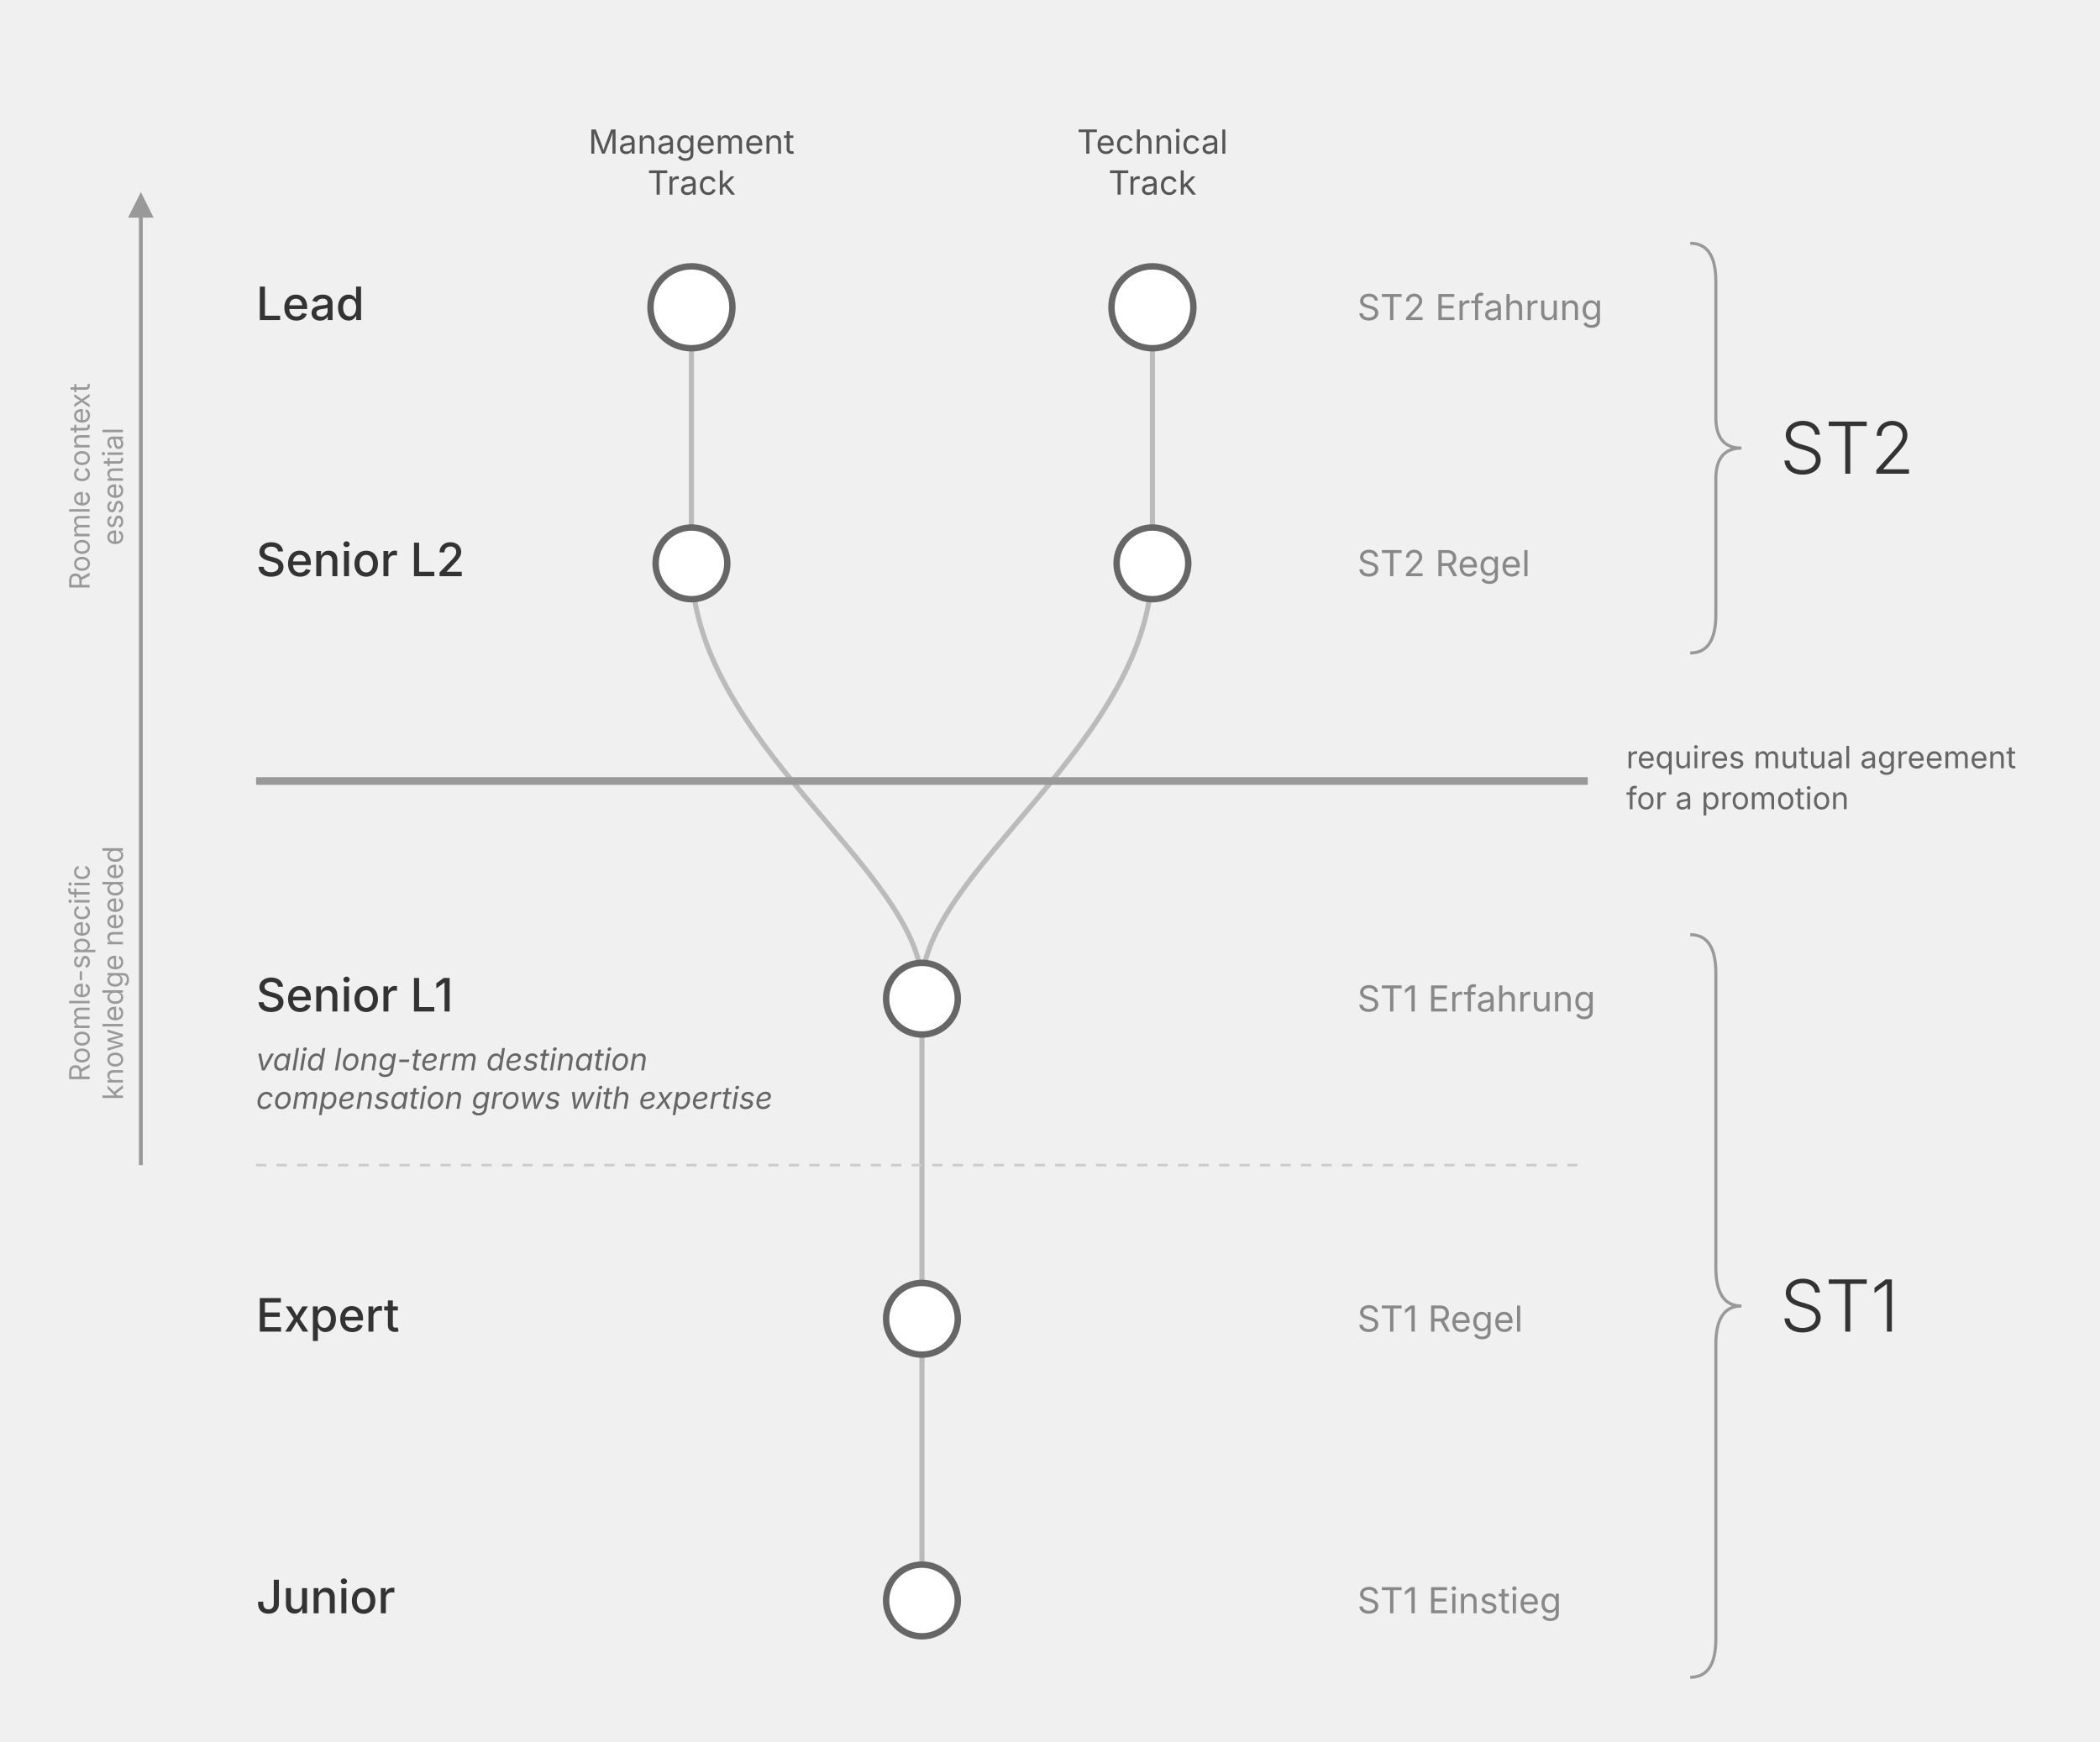
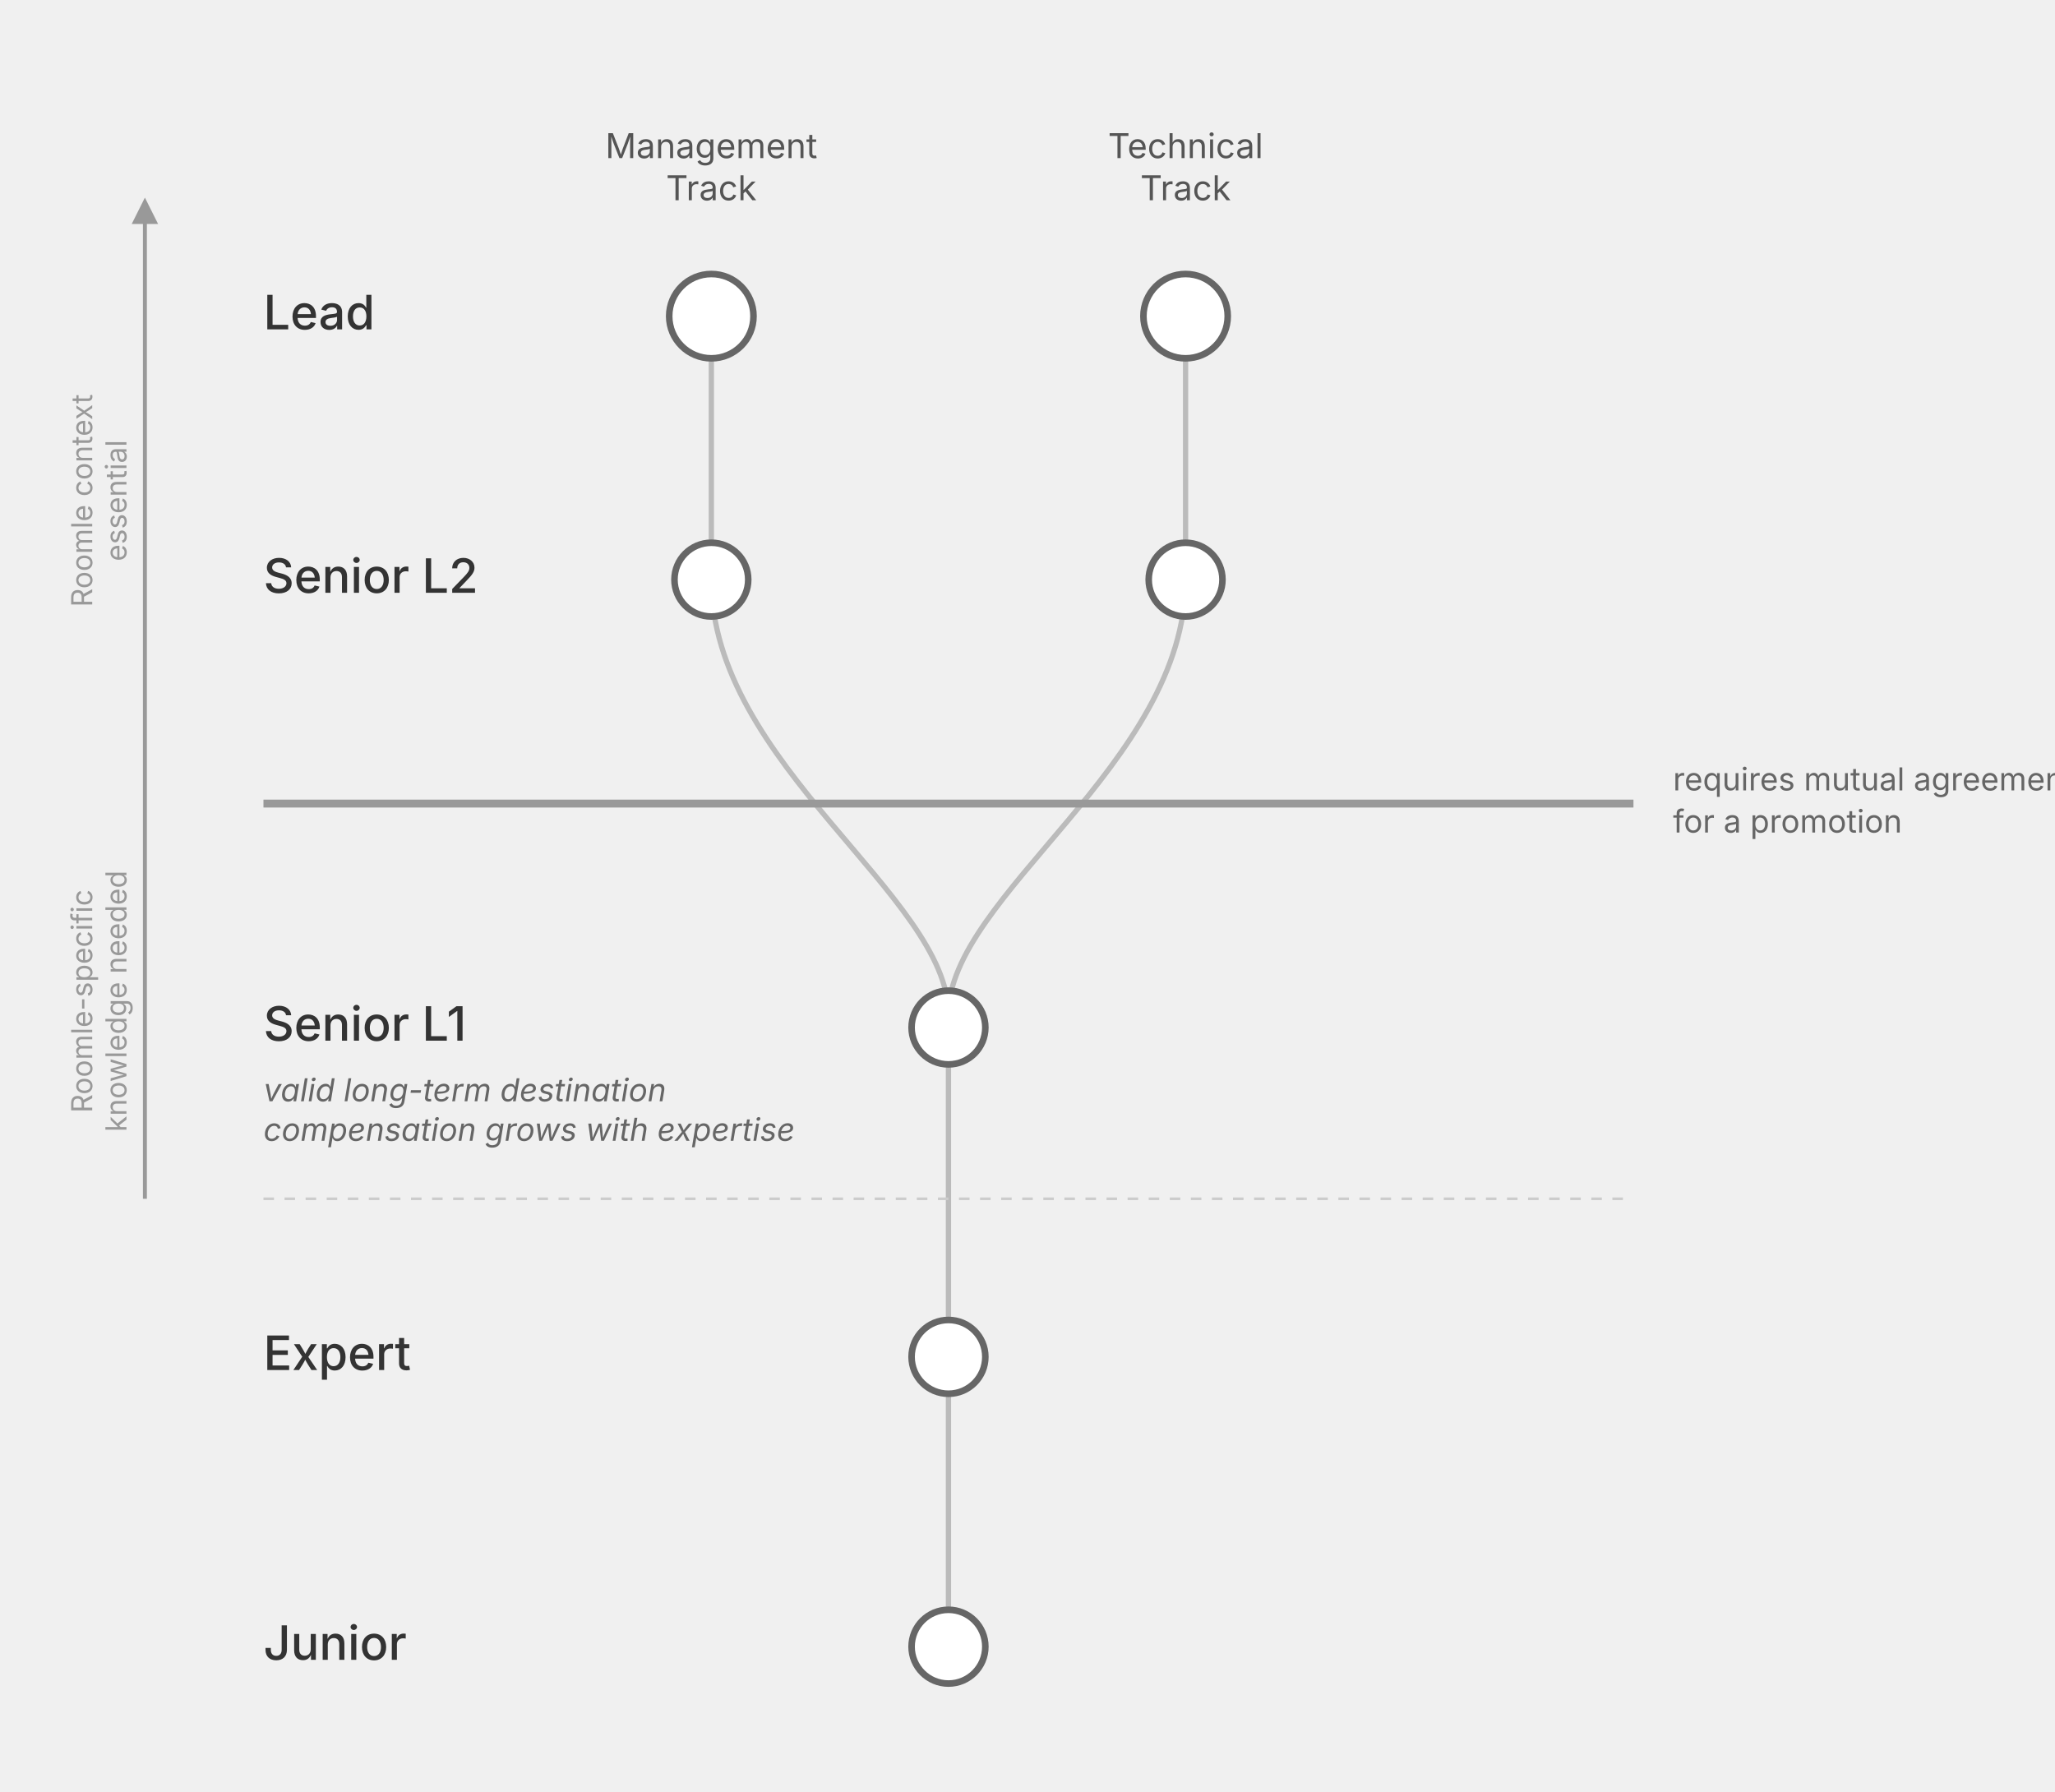
- <svg xmlns="http://www.w3.org/2000/svg" viewBox="0 0 820 680" width="820" height="680">
+ <svg xmlns="http://www.w3.org/2000/svg" viewBox="0 0 780 680" width="780" height="680">
  <defs>
    <style>
      .level-name { font-family: -apple-system, BlinkMacSystemFont, 'Segoe UI', sans-serif; font-size: 18px; fill: #333; font-weight: 500; }
-       .kv-label { font-family: -apple-system, BlinkMacSystemFont, 'Segoe UI', sans-serif; font-size: 14px; fill: #888; }
      .track-label { font-family: -apple-system, BlinkMacSystemFont, 'Segoe UI', sans-serif; font-size: 13px; fill: #555; text-anchor: middle; }
-       .bracket-label { font-family: -apple-system, BlinkMacSystemFont, 'Segoe UI', sans-serif; font-size: 28px; fill: #333; font-weight: 300; }
      .annotation { font-family: -apple-system, BlinkMacSystemFont, 'Segoe UI', sans-serif; font-size: 12px; fill: #888; }
      .annotation-emph { font-family: -apple-system, BlinkMacSystemFont, 'Segoe UI', sans-serif; font-size: 12px; fill: #666; font-style: italic; }
      .axis-label { font-family: -apple-system, BlinkMacSystemFont, 'Segoe UI', sans-serif; font-size: 11px; fill: #999; }
      .bar-label { font-family: -apple-system, BlinkMacSystemFont, 'Segoe UI', sans-serif; font-size: 12px; fill: #666; }
      .node { fill: #fff; stroke: #666; stroke-width: 2.5; }
      .node-large { fill: #fff; stroke: #666; stroke-width: 2.5; }
      .path-line { stroke: #bbb; stroke-width: 2; fill: none; }
      .bar { stroke: #999; stroke-width: 3; }
      .dotted { stroke: #ccc; stroke-width: 1; stroke-dasharray: 4,4; }
-       .bracket { stroke: #999; stroke-width: 1.5; fill: none; }
      .arrow-line { stroke: #999; stroke-width: 1.5; fill: none; }
    </style>
  </defs>
  <line class="arrow-line" x1="55" y1="455" x2="55" y2="80" />
  <polygon points="55,75 50,85 60,85" fill="#999" />
  <text transform="rotate(-90, 35, 380)" x="35" y="380" class="axis-label" text-anchor="middle">Roomle-specific</text>
  <text transform="rotate(-90, 35, 380)" x="35" y="393" class="axis-label" text-anchor="middle">knowledge needed</text>
  <text transform="rotate(-90, 35, 190)" x="35" y="190" class="axis-label" text-anchor="middle">Roomle context</text>
  <text transform="rotate(-90, 35, 190)" x="35" y="203" class="axis-label" text-anchor="middle">essential</text>
  <text x="270" y="60" class="track-label">Management</text>
  <text x="270" y="76" class="track-label">Track</text>
  <text x="450" y="60" class="track-label">Technical</text>
  <text x="450" y="76" class="track-label">Track</text>
  <text x="100" y="125" class="level-name">Lead</text>
  <text x="100" y="225" class="level-name">Senior L2</text>
  <text x="100" y="395" class="level-name">Senior L1</text>
  <text x="100" y="520" class="level-name">Expert</text>
  <text x="100" y="630" class="level-name">Junior</text>
-   <text x="530" y="125" class="kv-label">ST2 Erfahrung</text>
-   <text x="530" y="225" class="kv-label">ST2 Regel</text>
-   <text x="530" y="395" class="kv-label">ST1 Erfahrung</text>
-   <text x="530" y="520" class="kv-label">ST1 Regel</text>
-   <text x="530" y="630" class="kv-label">ST1 Einstieg</text>
  <line class="path-line" x1="360" y1="620" x2="360" y2="405" />
  <path class="path-line" d="M 360,385 C 360,340 450,290 450,220" />
  <path class="path-line" d="M 360,385 C 360,340 270,290 270,220" />
  <line class="path-line" x1="450" y1="210" x2="450" y2="130" />
  <line class="path-line" x1="270" y1="210" x2="270" y2="130" />
  <circle class="node" cx="360" cy="625" r="14" />
  <circle class="node" cx="360" cy="515" r="14" />
  <circle class="node" cx="360" cy="390" r="14" />
  <circle class="node-large" cx="450" cy="220" r="14" />
  <circle class="node-large" cx="270" cy="220" r="14" />
  <circle class="node-large" cx="450" cy="120" r="16" />
  <circle class="node-large" cx="270" cy="120" r="16" />
  <line class="bar" x1="100" y1="305" x2="620" y2="305" />
  <text x="635" y="300" class="bar-label">requires mutual agreement</text>
  <text x="635" y="316" class="bar-label">for a promotion</text>
  <line class="dotted" x1="100" y1="455" x2="620" y2="455" />
  <text x="100" y="418" class="annotation-emph">valid long-term destination</text>
  <text x="100" y="433" class="annotation-emph">compensation grows with expertise</text>
-   <path d="M 660,95 Q 670,95 670,110 L 670,163 Q 670,175 680,175 Q 670,175 670,187 L 670,240 Q 670,255 660,255" style="stroke: #999; stroke-width: 1.2; fill: none;" />
-   <text x="695" y="185" class="bracket-label">ST2</text>
-   <path d="M 660,365 Q 670,365 670,380 L 670,495 Q 670,510 680,510 Q 670,510 670,525 L 670,640 Q 670,655 660,655" style="stroke: #999; stroke-width: 1.2; fill: none;" />
-   <text x="695" y="520" class="bracket-label">ST1</text>
</svg>
